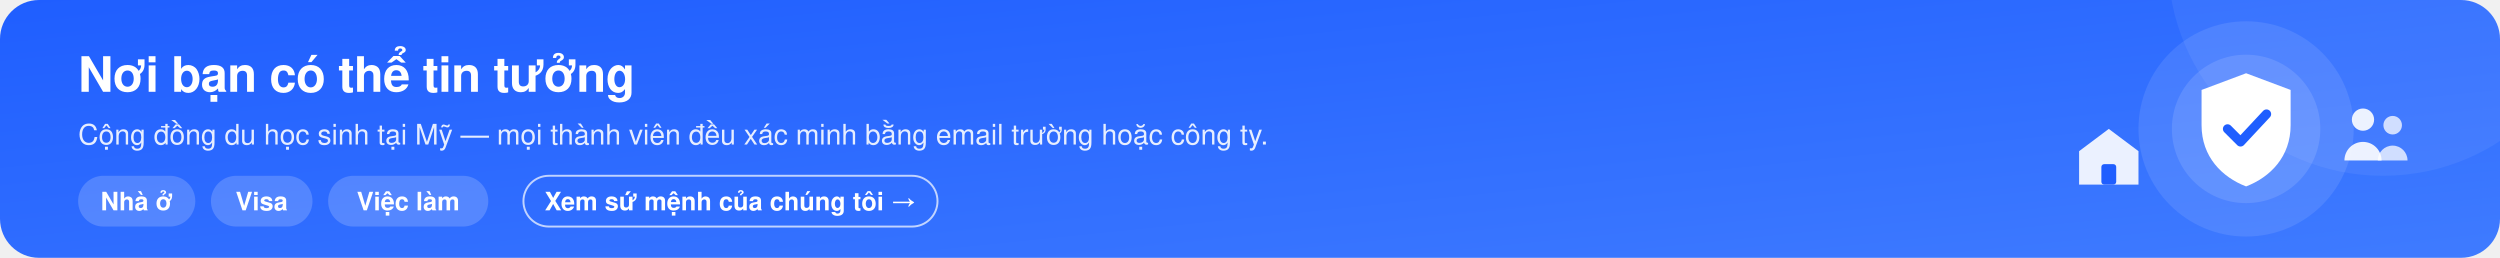
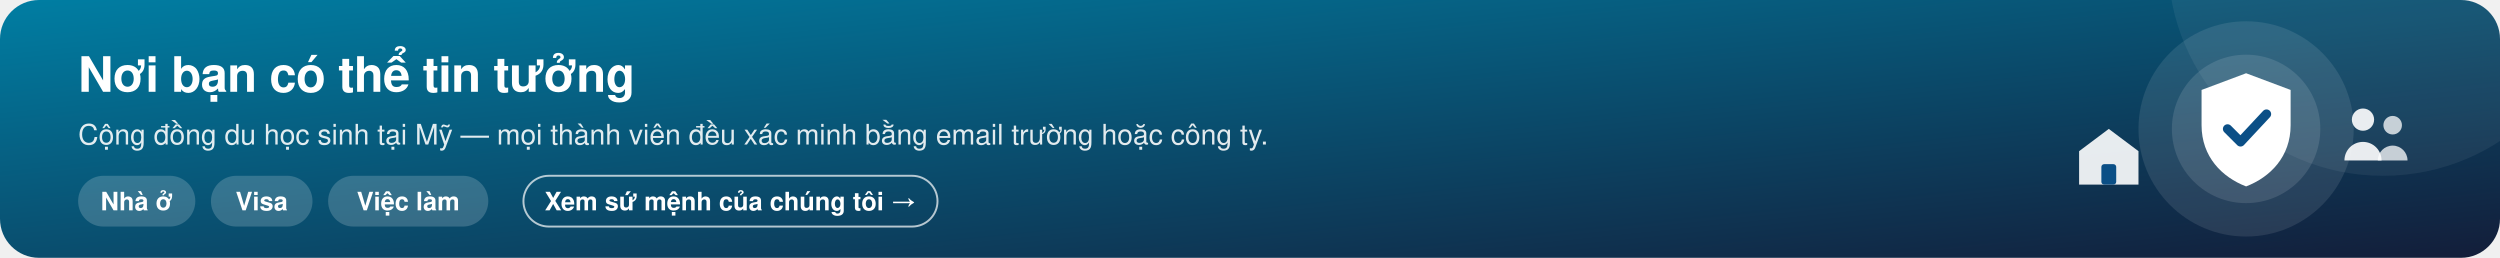
<svg xmlns="http://www.w3.org/2000/svg" width="1280" height="132" viewBox="0 0 1280 132" font-family="'Be Vietnam Pro','Helvetica Neue',Helvetica,Arial,'Segoe UI',Roboto,sans-serif">
  <defs>
    <linearGradient id="g" x1="0" y1="0" x2="1" y2="1">
-       <stop offset="0" stop-color="#1f5eff" />
-       <stop offset="1" stop-color="#3f7bff" />
+       <stop offset="0" stop-color="#007ea3" />
+       <stop offset="1" stop-color="#131d39" />
    </linearGradient>
  </defs>
  <rect width="1280" height="132" rx="20" fill="url(#g)" />
  <circle cx="1220" cy="-20" r="110" fill="#fff" fill-opacity="0.06" />
  <text x="40" y="47" font-size="25" font-weight="700" fill="#fff" letter-spacing="-0.3">Nơi bạn có thể tin tưởng</text>
  <text x="40" y="74" font-size="14.5" fill="#fff" fill-opacity="0.88">Cộng đồng du học sinh tại Mỹ — mọi thành viên đều xác minh bằng email trường hoặc công ty.</text>
  <rect x="40" y="90" width="60" height="26" rx="13.0" fill="#ffffff" fill-opacity="0.18" />
  <text x="70.0" y="107.7" text-anchor="middle" font-size="13" font-weight="600" fill="#fff">Nhà ở</text>
  <rect x="108" y="90" width="52" height="26" rx="13.0" fill="#ffffff" fill-opacity="0.18" />
  <text x="134.0" y="107.7" text-anchor="middle" font-size="13" font-weight="600" fill="#fff">Visa</text>
  <rect x="168" y="90" width="82" height="26" rx="13.0" fill="#ffffff" fill-opacity="0.18" />
  <text x="209.0" y="107.7" text-anchor="middle" font-size="13" font-weight="600" fill="#fff">Việc làm</text>
  <rect x="268" y="90" width="212" height="26" rx="13.0" fill="none" stroke="#fff" stroke-opacity="0.7" stroke-width="1" />
  <text x="374.0" y="107.7" text-anchor="middle" font-size="13" font-weight="600" fill="#fff">Xem sứ mệnh của chúng tôi →</text>
  <g transform="translate(1150 66) scale(0.95)">
    <circle cx="0" cy="0" r="58" fill="#fff" fill-opacity="0.10" />
    <circle cx="0" cy="0" r="40" fill="#fff" fill-opacity="0.12" />
    <path d="M0 -30 L24 -21 V-2 C24 15 13 26 0 31 C-13 26 -24 15 -24 -2 V-21 Z" fill="#fff" />
-     <path d="M-10 0 L-3 7 L11 -8" fill="none" stroke="#1f5eff" stroke-width="5" stroke-linecap="round" stroke-linejoin="round" />
+     <path d="M-10 0 L-3 7 L11 -8" fill="none" stroke="#0b4f86" stroke-width="5" stroke-linecap="round" stroke-linejoin="round" />
    <g transform="translate(-74 14)">
      <path d="M0 -14 L16 -2 V16 H-16 V-2 Z" fill="#fff" fill-opacity="0.9" />
-       <rect x="-4" y="5" width="8" height="11" rx="1.5" fill="#1f5eff" />
+       <rect x="-4" y="5" width="8" height="11" rx="1.5" fill="#0b4f86" />
    </g>
    <g transform="translate(70 4)" fill="#fff" fill-opacity="0.9">
      <circle cx="-7" cy="-9" r="6" />
      <path d="M-17 13 a10 10 0 0 1 20 0 Z" />
      <circle cx="9" cy="-6" r="5" fill-opacity="0.75" />
      <path d="M1 13 a8 8 0 0 1 16 0 Z" fill-opacity="0.75" />
    </g>
  </g>
</svg>
